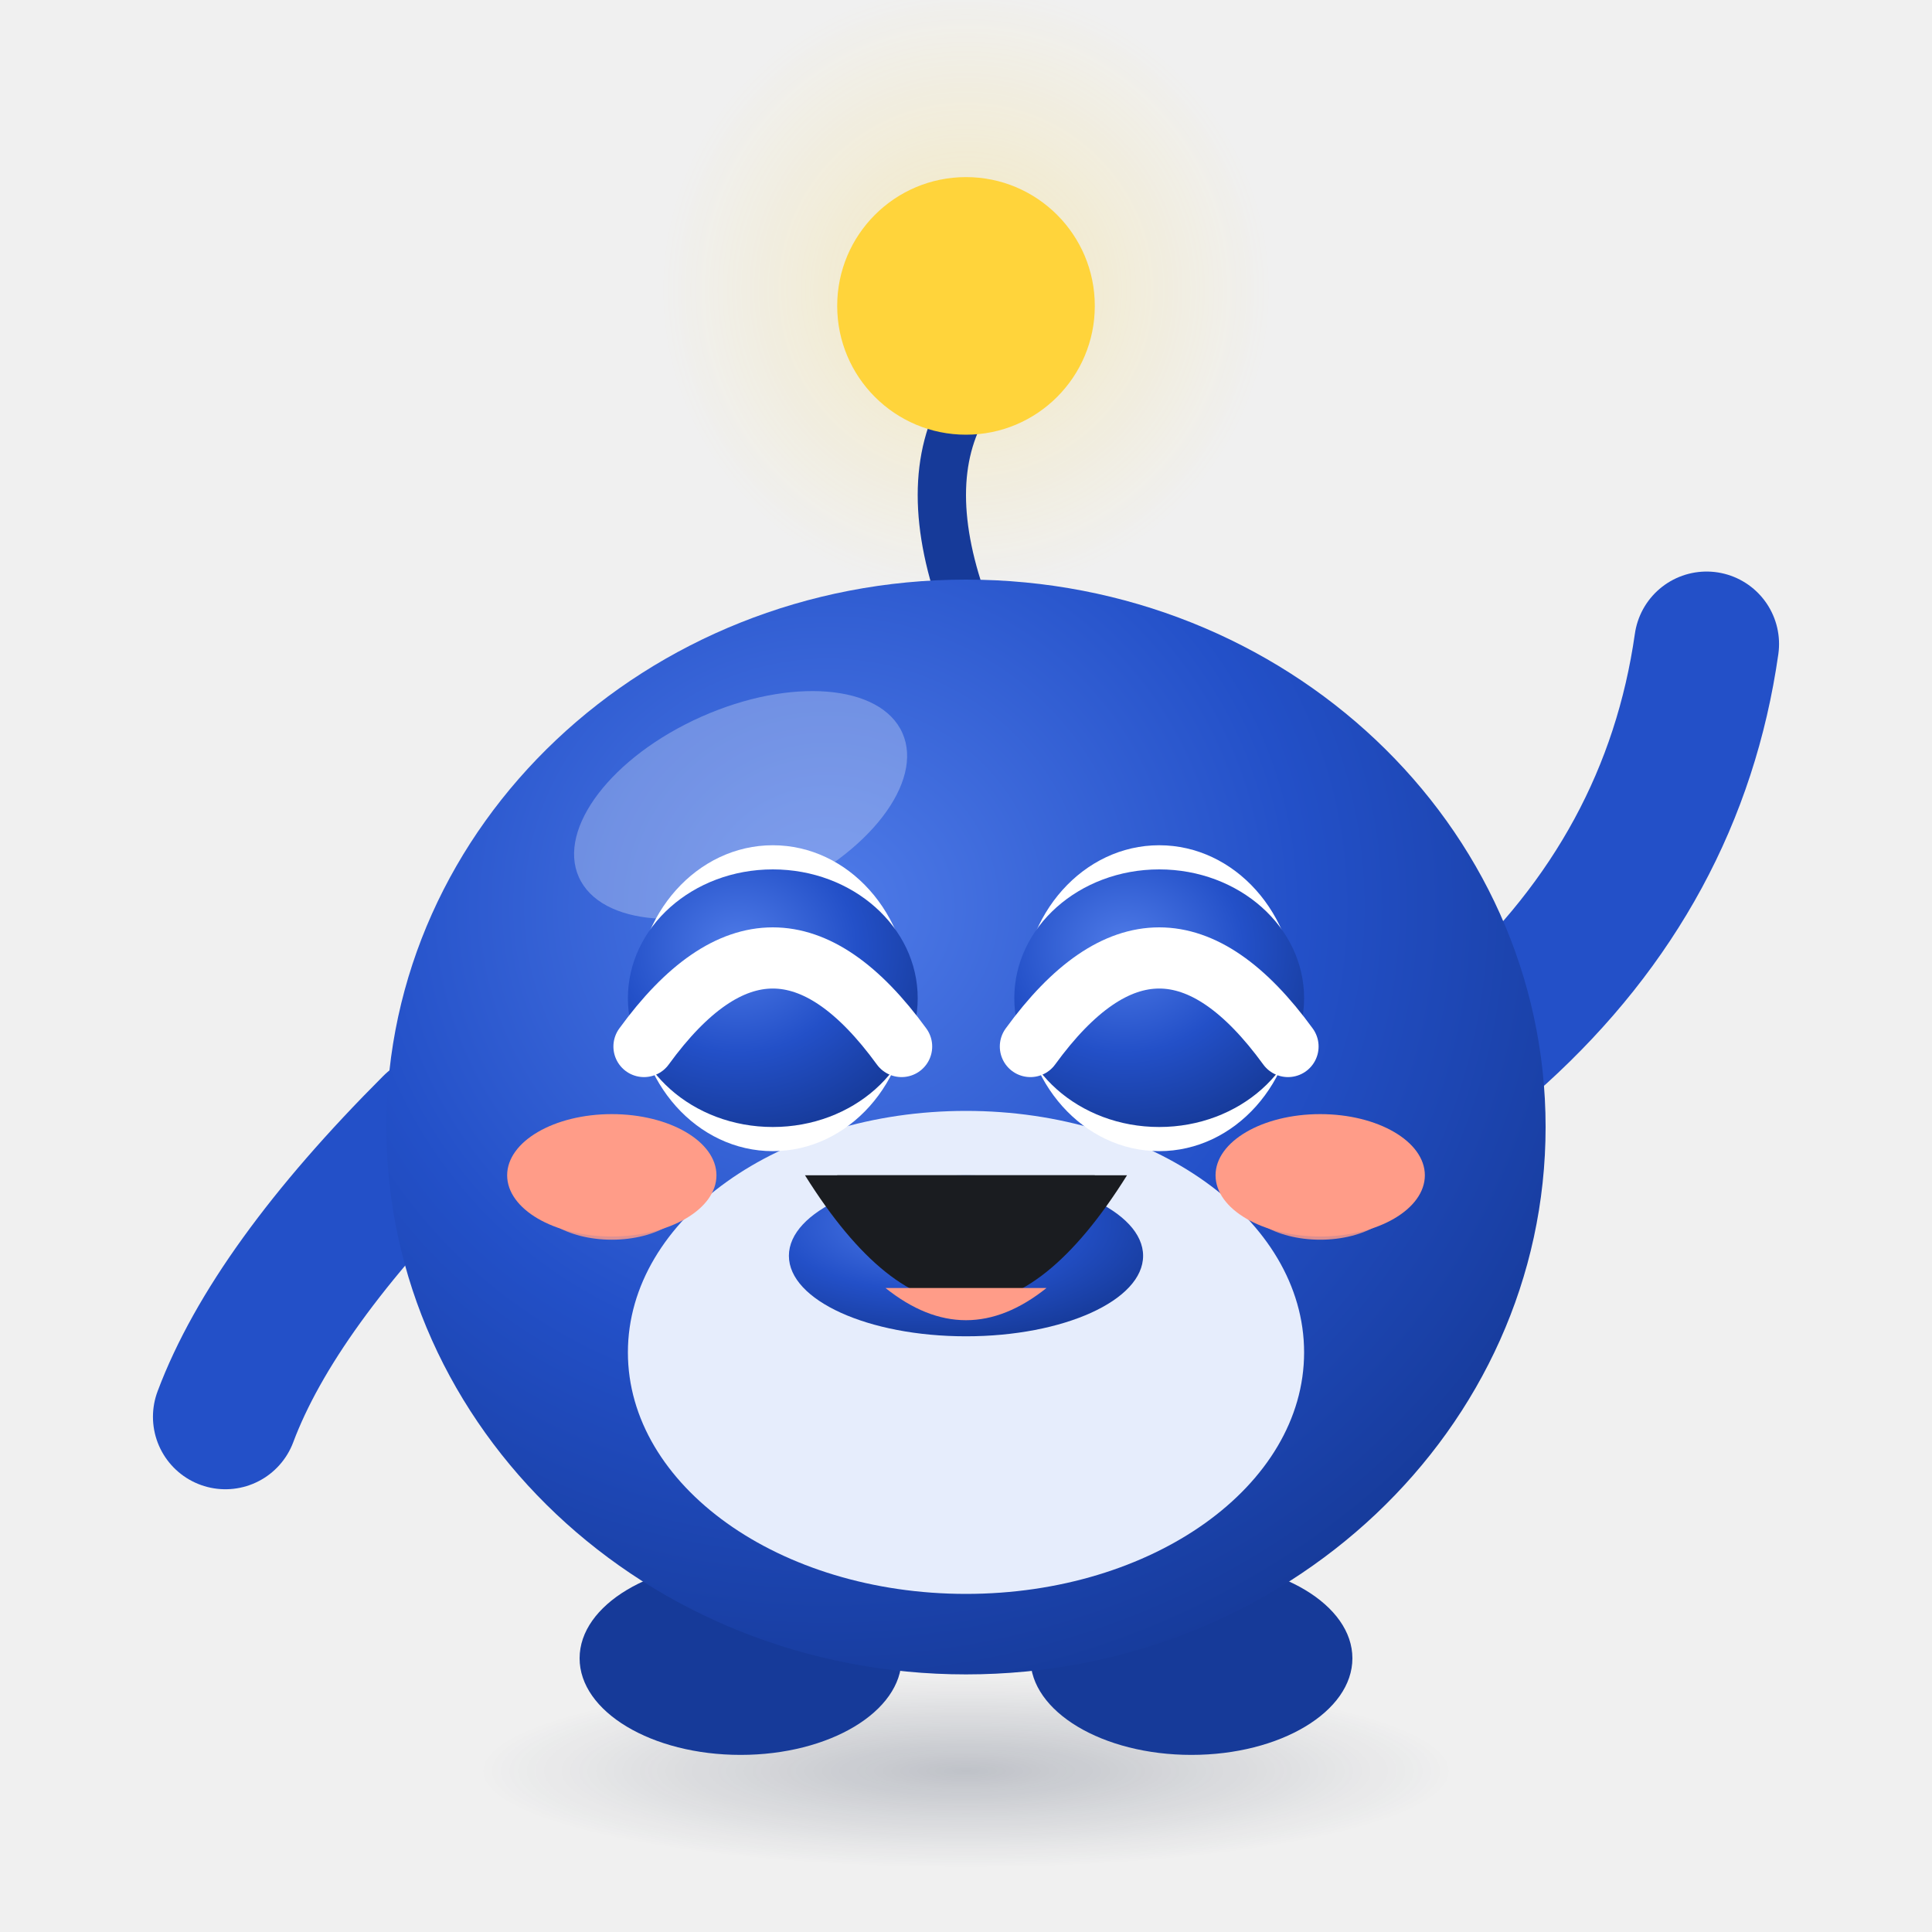
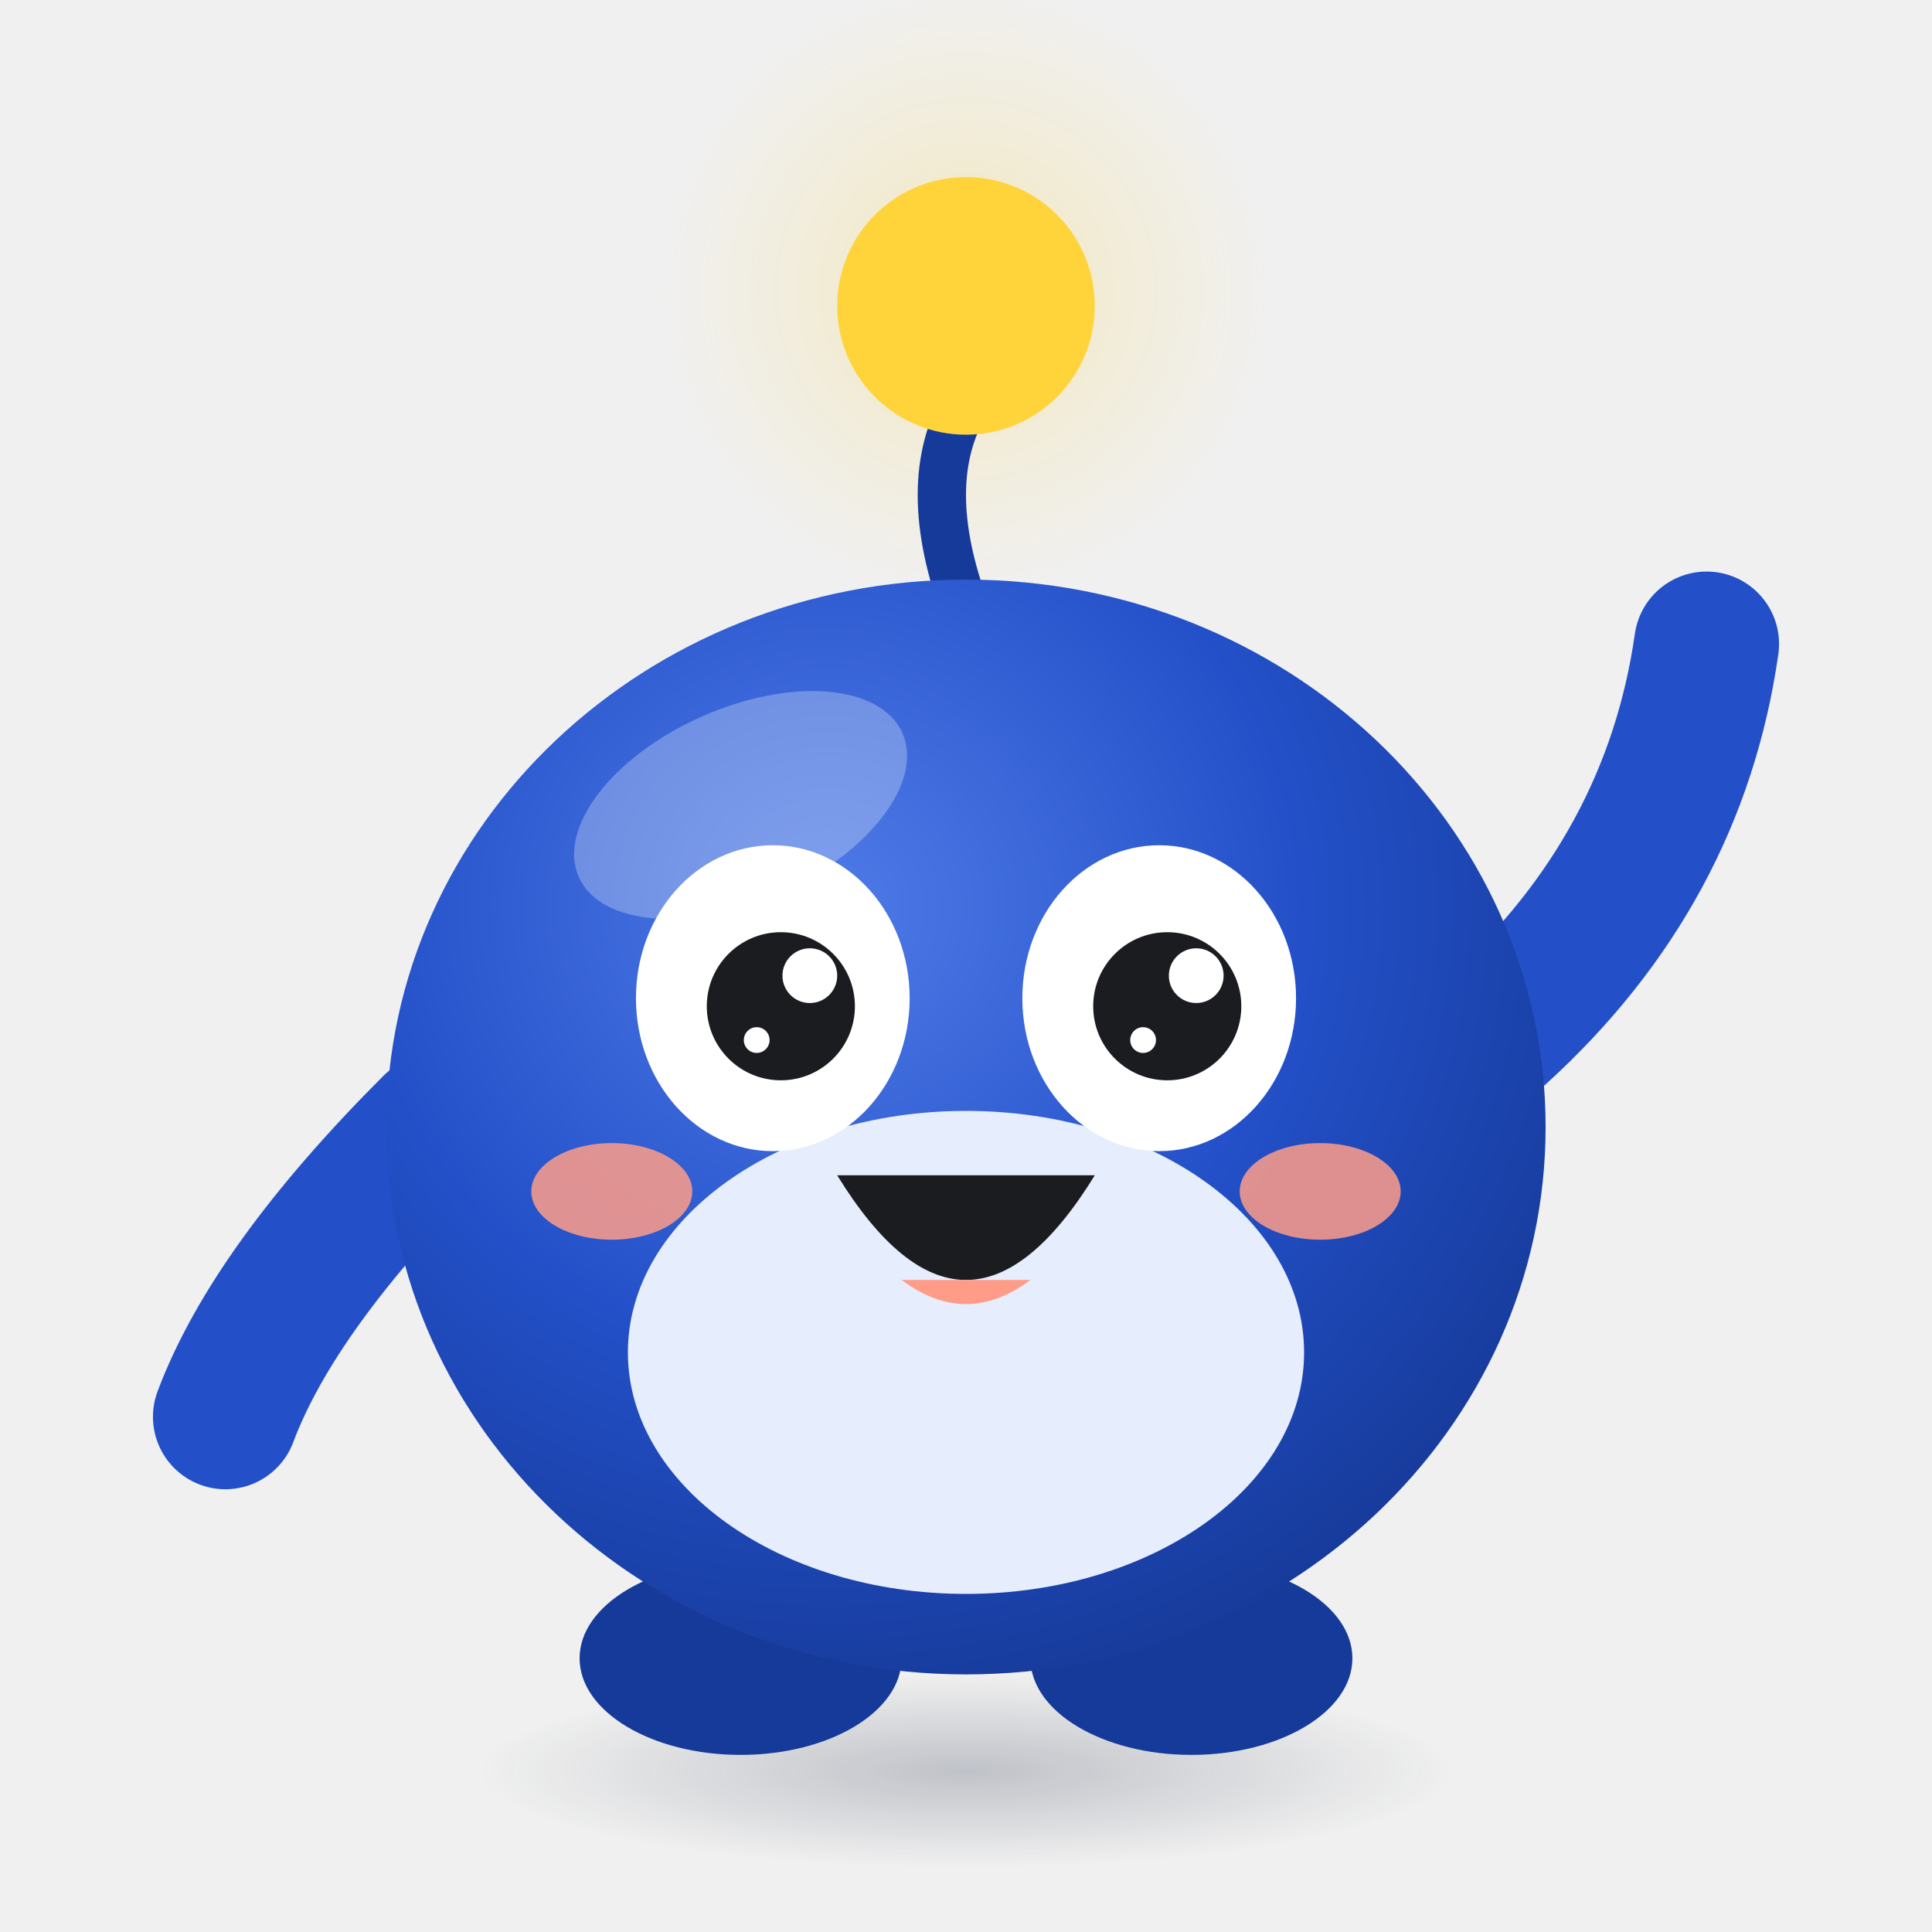
<svg xmlns="http://www.w3.org/2000/svg" class="bk-pet" width="341" height="341" viewBox="0 0 120 120" role="img" aria-label="반디">
+   <style>.bk-happy{display:none}</style>
  <defs>
    <radialGradient id="b2g" cx="38%" cy="30%" r="75%">
      <stop offset="0" stop-color="#4F7BE8" />
      <stop offset="0.55" stop-color="#2350C8" />
      <stop offset="1" stop-color="#163A99" />
    </radialGradient>
    <radialGradient id="b2h" cx="50%" cy="50%" r="50%">
      <stop offset="0" stop-color="#FFD43B" stop-opacity="0.75" />
      <stop offset="1" stop-color="#FFD43B" stop-opacity="0" />
    </radialGradient>
    <radialGradient id="b2s" cx="50%" cy="50%" r="50%">
      <stop offset="0" stop-color="#14203C" stop-opacity="0.22" />
      <stop offset="1" stop-color="#14203C" stop-opacity="0" />
    </radialGradient>
  </defs>
  <ellipse cx="60" cy="110" rx="30" ry="6" fill="url(#b2s)" />
  <circle class="bk-glow" cx="60" cy="18" r="19" fill="url(#b2h)" opacity="0.35" />
  <path d="M60 38 Q57 30 60 25" fill="none" stroke="#163A99" stroke-width="3" stroke-linecap="round" />
  <circle cx="60" cy="19" r="8" fill="#FFD43B" />
  <path d="M27 70 Q17 80 14 88" fill="none" stroke="#2350C8" stroke-width="9" stroke-linecap="round" />
  <path class="bk-arm" d="M93 64 Q104 54 106 40" fill="none" stroke="#2350C8" stroke-width="9" stroke-linecap="round" />
  <ellipse cx="46" cy="103" rx="10" ry="6" fill="#163A99" />
  <ellipse cx="74" cy="103" rx="10" ry="6" fill="#163A99" />
  <ellipse cx="60" cy="70" rx="36" ry="34" fill="url(#b2g)" />
  <ellipse cx="46" cy="50" rx="11" ry="6" fill="#FFFFFF" opacity="0.28" transform="rotate(-24 46 50)" />
  <ellipse cx="60" cy="84" rx="21" ry="15" fill="#E6EDFC" />
  <ellipse cx="38" cy="74" rx="5" ry="3" fill="#FF9C88" opacity="0.85" />
  <ellipse cx="82" cy="74" rx="5" ry="3" fill="#FF9C88" opacity="0.85" />
  <g class="bk-eyes">
    <ellipse cx="48" cy="62" rx="8.5" ry="9.5" fill="#FFFFFF" />
    <ellipse cx="72" cy="62" rx="8.5" ry="9.5" fill="#FFFFFF" />
    <g class="bk-pupils">
      <circle cx="48.5" cy="62.5" r="4.6" fill="#1A1C20" />
      <circle cx="72.5" cy="62.5" r="4.6" fill="#1A1C20" />
      <circle cx="50.3" cy="60.6" r="1.7" fill="#FFFFFF" />
      <circle cx="74.3" cy="60.6" r="1.7" fill="#FFFFFF" />
      <circle cx="47" cy="64.6" r="0.8" fill="#FFFFFF" />
      <circle cx="71" cy="64.6" r="0.8" fill="#FFFFFF" />
    </g>
  </g>
  <g class="bk-mouth">
    <path d="M52 73 Q60 86 68 73 Z" fill="#1A1C20" />
    <path d="M56 79.5 Q60 82.5 64 79.5" fill="#FF9C88" />
  </g>
  <g class="bk-happy">
    <ellipse cx="48" cy="62" rx="9" ry="8" fill="url(#b2g)" />
    <ellipse cx="72" cy="62" rx="9" ry="8" fill="url(#b2g)" />
    <path d="M40 65 Q48 54 56 65" fill="none" stroke="#FFFFFF" stroke-width="3.8" stroke-linecap="round" />
    <path d="M64 65 Q72 54 80 65" fill="none" stroke="#FFFFFF" stroke-width="3.8" stroke-linecap="round" />
    <ellipse cx="60" cy="78" rx="11" ry="5" fill="url(#b2g)" />
    <path d="M50 73 Q60 89 70 73 Z" fill="#1A1C20" />
    <path d="M55 80 Q60 84 65 80" fill="#FF9C88" />
    <ellipse cx="38" cy="73" rx="6.5" ry="3.8" fill="#FF9C88" />
    <ellipse cx="82" cy="73" rx="6.5" ry="3.8" fill="#FF9C88" />
  </g>
</svg>
